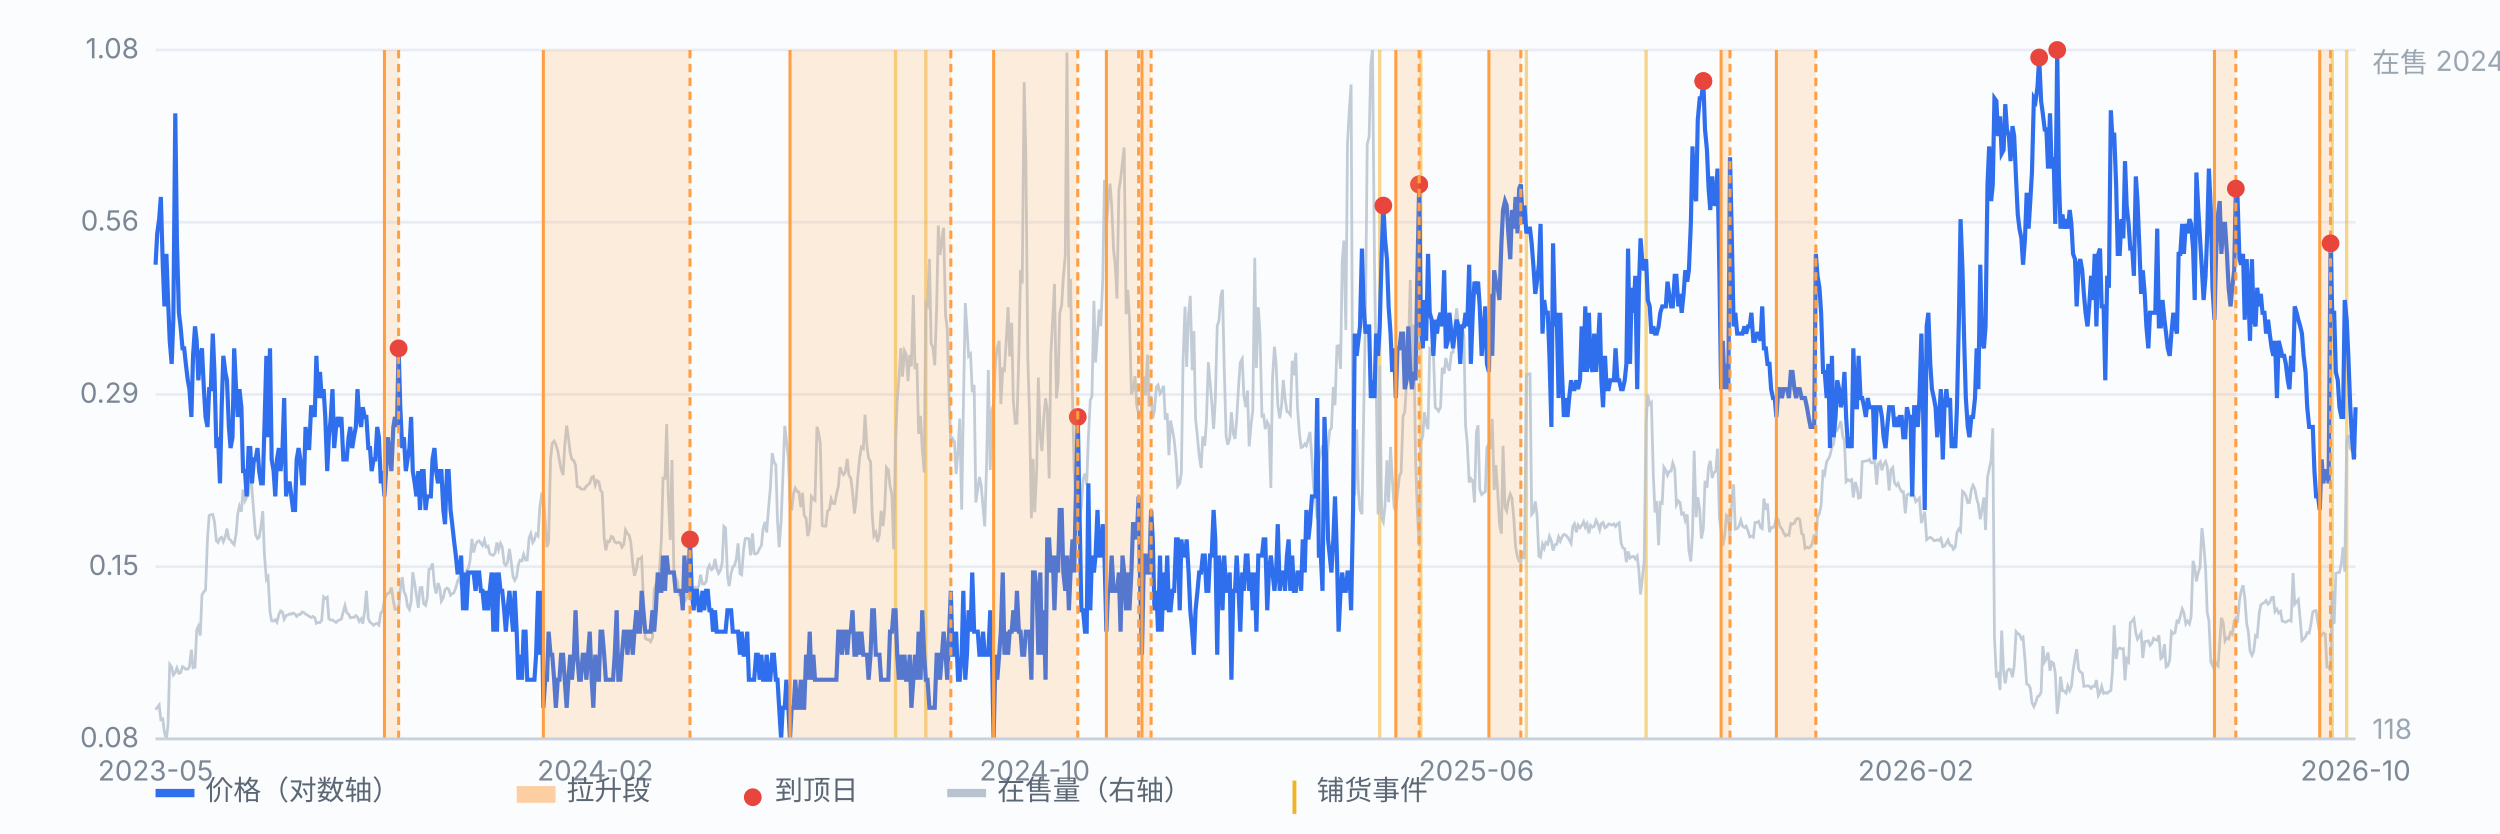
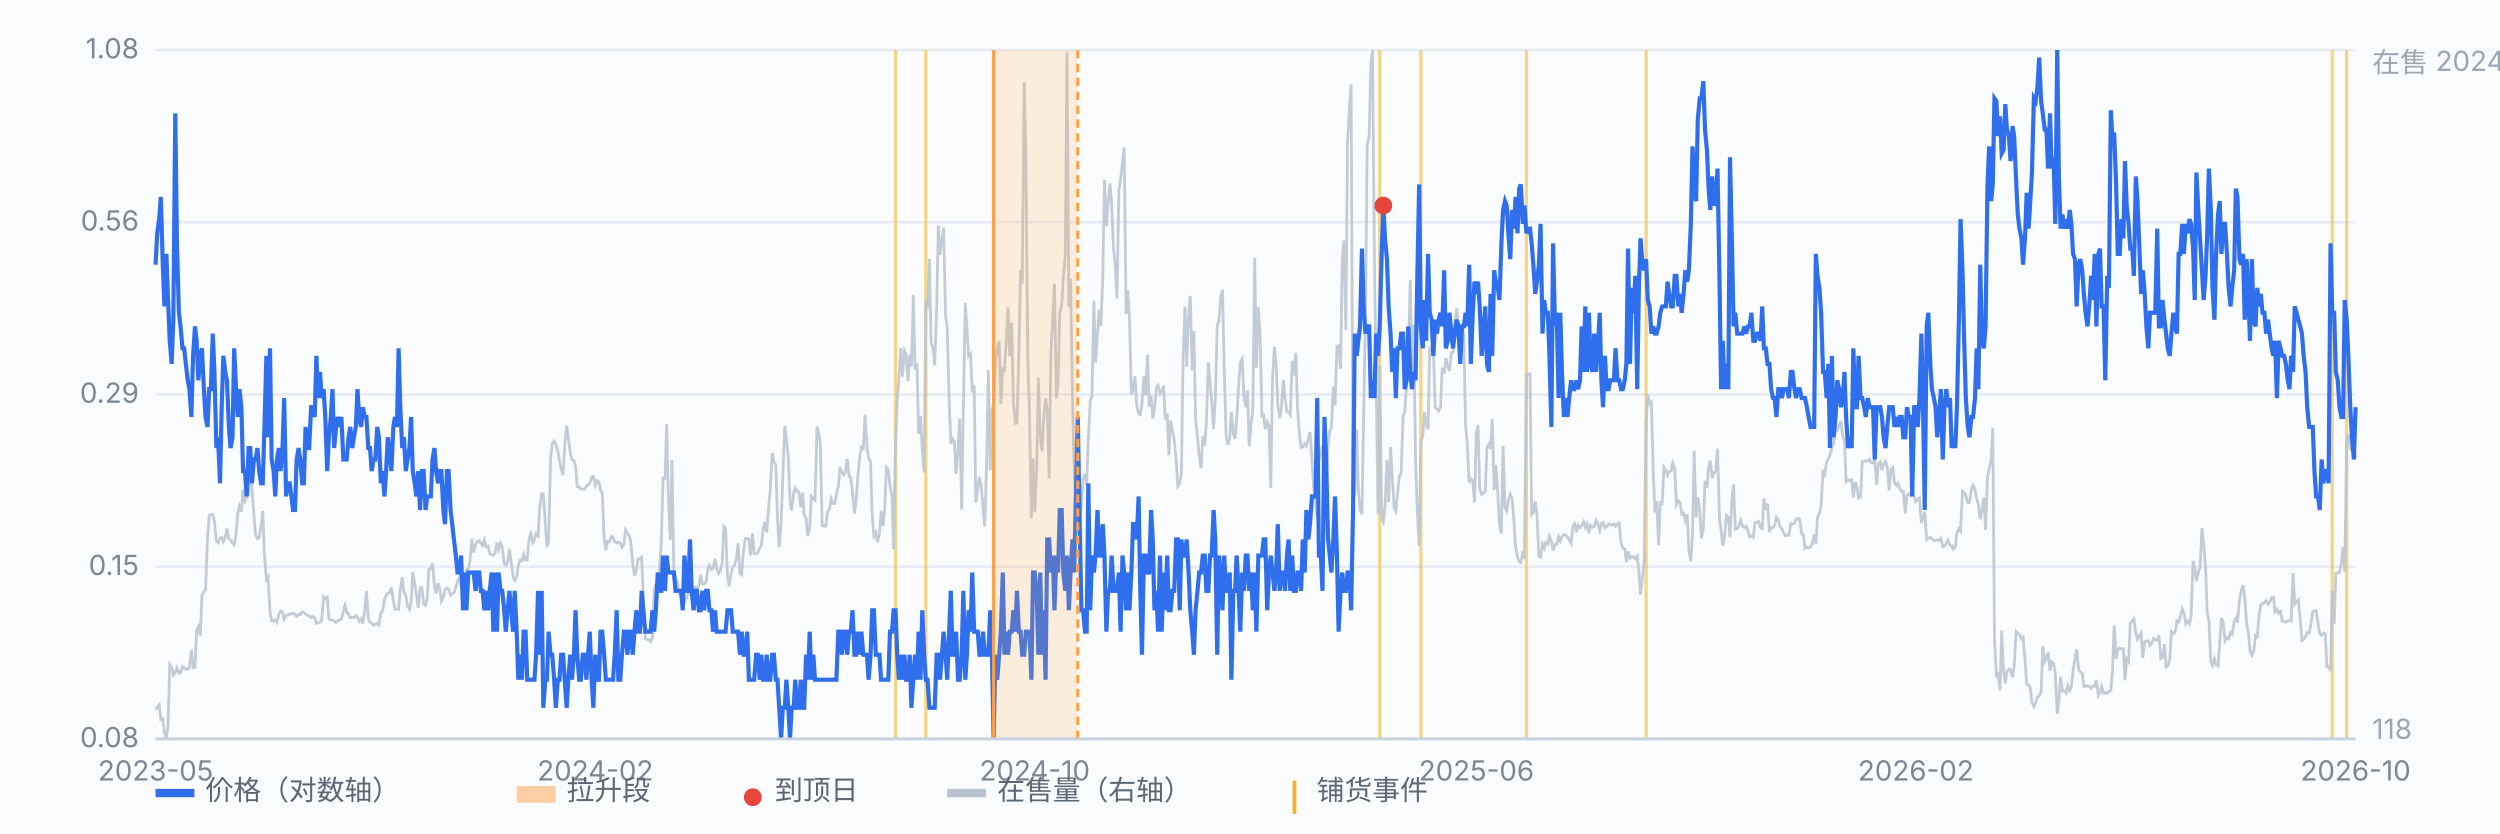
<svg xmlns="http://www.w3.org/2000/svg" viewBox="0 0 900 300" preserveAspectRatio="xMidYMid meet" style="width:100%;max-width:900px;height:auto;display:block" font-family="-apple-system,Segoe UI,Microsoft YaHei,sans-serif" font-size="10">
  <rect x="0" y="0" width="900" height="300" fill="#fbfcfe" />
  <line x1="56" y1="266.0" x2="848" y2="266.0" stroke="#e8edf5" stroke-width="1" />
  <text x="50" y="269.0" text-anchor="end" fill="#7b8794">0.08</text>
  <line x1="56" y1="204.0" x2="848" y2="204.0" stroke="#e8edf5" stroke-width="1" />
  <text x="50" y="207.0" text-anchor="end" fill="#7b8794">0.15</text>
  <line x1="56" y1="142.0" x2="848" y2="142.0" stroke="#e8edf5" stroke-width="1" />
  <text x="50" y="145.0" text-anchor="end" fill="#7b8794">0.29</text>
  <line x1="56" y1="80.0" x2="848" y2="80.0" stroke="#e8edf5" stroke-width="1" />
  <text x="50" y="83.0" text-anchor="end" fill="#7b8794">0.56</text>
  <line x1="56" y1="18.0" x2="848" y2="18.0" stroke="#e8edf5" stroke-width="1" />
  <text x="50" y="21.0" text-anchor="end" fill="#7b8794">1.08</text>
  <line x1="322.4" y1="18" x2="322.4" y2="266" stroke="#f0b429" stroke-width="1.2" opacity="0.55" />
  <line x1="333.3" y1="18" x2="333.3" y2="266" stroke="#f0b429" stroke-width="1.2" opacity="0.55" />
  <line x1="496.7" y1="18" x2="496.7" y2="266" stroke="#f0b429" stroke-width="1.2" opacity="0.55" />
  <line x1="511.5" y1="18" x2="511.5" y2="266" stroke="#f0b429" stroke-width="1.2" opacity="0.55" />
  <line x1="549.5" y1="18" x2="549.5" y2="266" stroke="#f0b429" stroke-width="1.2" opacity="0.55" />
  <line x1="592.6" y1="18" x2="592.6" y2="266" stroke="#f0b429" stroke-width="1.2" opacity="0.55" />
  <line x1="839.6" y1="18" x2="839.6" y2="266" stroke="#f0b429" stroke-width="1.2" opacity="0.55" />
  <line x1="844.8" y1="18" x2="844.8" y2="266" stroke="#f0b429" stroke-width="1.2" opacity="0.55" />
  <path d="M56.0 255.5 L56.6 254.7 L57.3 253.8 L57.9 259.1 L58.6 258.8 L59.2 263.8 L59.9 266.0 L60.5 260.8 L61.1 239.2 L61.8 240.2 L62.4 243.0 L63.1 242.1 L63.7 240.5 L64.4 242.4 L65.0 242.2 L65.7 240.0 L66.3 240.4 L66.9 240.9 L67.6 240.9 L68.2 240.0 L68.9 233.9 L69.5 240.4 L70.2 240.2 L70.8 226.8 L71.4 225.5 L72.1 228.8 L72.7 214.2 L73.4 213.0 L74.0 212.4 L74.7 193.9 L75.3 185.6 L75.9 185.3 L76.6 185.2 L77.2 187.8 L77.9 194.7 L78.5 195.3 L79.2 193.7 L79.8 193.4 L80.4 195.0 L81.1 193.3 L81.7 190.3 L82.4 194.0 L83.0 194.4 L83.7 195.5 L84.3 196.1 L85.0 192.1 L85.6 184.9 L86.2 182.2 L86.9 184.2 L87.5 176.2 L88.2 180.3 L88.8 179.0 L89.5 178.0 L90.1 164.5 L90.7 176.0 L91.4 185.2 L92.0 192.5 L92.7 193.9 L93.3 193.4 L94.0 189.2 L94.6 184.0 L95.2 199.9 L95.9 208.6 L96.5 207.7 L97.2 220.3 L97.8 223.5 L98.5 223.6 L99.1 223.1 L99.7 224.0 L100.4 221.2 L101.0 219.9 L101.7 220.3 L102.3 222.9 L103.0 221.6 L103.6 221.4 L104.3 221.0 L104.9 221.1 L105.5 220.7 L106.2 221.1 L106.8 221.9 L107.5 221.2 L108.1 221.2 L108.8 220.3 L109.4 220.5 L110.0 221.1 L110.7 221.4 L111.3 221.9 L112.0 222.3 L112.6 221.9 L113.3 222.4 L113.9 224.4 L114.5 224.1 L115.2 224.1 L115.8 223.3 L116.5 214.9 L117.1 215.5 L117.8 215.0 L118.4 222.8 L119.1 223.2 L119.7 223.2 L120.3 223.6 L121.0 224.1 L121.6 223.5 L122.3 223.1 L122.9 222.9 L123.6 220.1 L124.2 218.0 L124.8 220.5 L125.5 221.1 L126.1 222.4 L126.8 222.2 L127.4 222.3 L128.1 221.6 L128.7 222.2 L129.3 223.7 L130.0 222.8 L130.6 224.5 L131.3 219.8 L131.9 212.7 L132.6 222.7 L133.2 224.0 L133.8 224.4 L134.5 225.1 L135.1 224.6 L135.8 224.4 L136.4 225.0 L137.1 220.6 L137.7 220.1 L138.4 216.0 L139.0 214.3 L139.6 213.6 L140.3 213.3 L140.9 211.5 L141.6 216.3 L142.2 219.3 L142.9 219.2 L143.5 219.3 L144.1 212.3 L144.8 207.8 L145.4 212.9 L146.1 214.5 L146.7 218.2 L147.4 219.4 L148.0 216.7 L148.6 206.0 L149.3 210.2 L149.9 214.3 L150.6 218.8 L151.2 211.6 L151.9 211.5 L152.5 217.3 L153.2 217.9 L153.8 215.3 L154.4 205.0 L155.1 204.7 L155.7 202.8 L156.4 210.8 L157.0 213.7 L157.7 209.9 L158.3 211.7 L158.9 216.4 L159.6 215.1 L160.2 212.3 L160.9 211.7 L161.5 212.1 L162.2 214.3 L162.8 213.7 L163.4 213.4 L164.1 211.6 L164.7 209.3 L165.4 207.8 L166.0 211.1 L166.7 210.4 L167.3 208.4 L167.9 205.4 L168.6 204.7 L169.2 201.9 L169.9 194.0 L170.5 198.9 L171.2 196.1 L171.8 195.0 L172.5 194.7 L173.1 195.6 L173.7 196.4 L174.4 194.4 L175.0 196.9 L175.7 196.6 L176.3 199.3 L177.0 199.8 L177.6 199.9 L178.2 199.1 L178.9 195.3 L179.5 197.9 L180.2 195.6 L180.8 196.9 L181.5 202.8 L182.1 203.5 L182.7 202.5 L183.4 197.6 L184.0 202.0 L184.7 207.6 L185.3 208.9 L186.0 207.6 L186.6 203.3 L187.2 201.7 L187.9 201.9 L188.5 199.6 L189.2 201.6 L189.8 201.6 L190.5 193.5 L191.1 192.1 L191.8 195.3 L192.4 194.3 L193.0 192.2 L193.7 192.9 L194.3 182.9 L195.0 177.8 L195.6 177.8 L196.3 188.3 L196.9 196.9 L197.5 195.1 L198.2 165.3 L198.8 159.6 L199.5 158.8 L200.1 160.0 L200.8 162.3 L201.4 165.7 L202.0 168.9 L202.7 171.0 L203.3 160.5 L204.0 153.2 L204.6 157.4 L205.3 163.2 L205.9 165.4 L206.6 165.8 L207.2 167.6 L207.8 175.2 L208.5 175.3 L209.1 176.0 L209.8 176.1 L210.4 176.1 L211.1 175.0 L211.7 174.5 L212.3 174.0 L213.0 171.8 L213.6 171.5 L214.3 174.7 L214.9 173.0 L215.6 173.5 L216.2 176.5 L216.8 177.3 L217.5 193.7 L218.1 198.1 L218.8 194.8 L219.4 195.0 L220.1 193.1 L220.7 193.4 L221.3 195.1 L222.0 195.5 L222.6 195.2 L223.3 195.5 L223.9 197.0 L224.6 195.9 L225.2 190.8 L225.9 192.1 L226.5 192.7 L227.1 195.3 L227.8 202.9 L228.4 207.3 L229.1 205.1 L229.7 201.2 L230.4 201.2 L231.0 200.6 L231.6 215.4 L232.3 229.8 L232.9 230.2 L233.6 230.3 L234.2 231.0 L234.9 229.6 L235.5 212.4 L236.1 210.4 L236.8 209.1 L237.4 205.9 L238.1 194.2 L238.7 172.1 L239.4 172.2 L240.0 152.7 L240.6 178.4 L241.3 194.4 L241.9 165.6 L242.6 206.5 L243.2 207.7 L243.9 209.4 L244.5 214.1 L245.2 214.5 L245.8 214.5 L246.4 216.6 L247.1 215.4 L247.7 213.7 L248.4 208.7 L249.0 212.1 L249.7 211.7 L250.3 211.4 L250.9 212.3 L251.6 210.8 L252.2 206.9 L252.9 210.2 L253.5 210.3 L254.2 209.4 L254.8 204.8 L255.4 203.5 L256.1 205.1 L256.7 204.7 L257.4 201.2 L258.0 204.6 L258.7 206.4 L259.3 205.5 L260.0 202.5 L260.6 189.5 L261.2 190.1 L261.9 207.3 L262.5 211.0 L263.2 206.4 L263.8 204.2 L264.5 203.4 L265.1 201.1 L265.7 195.6 L266.4 206.5 L267.0 206.9 L267.7 197.8 L268.3 193.9 L269.0 193.8 L269.6 194.0 L270.2 199.9 L270.9 192.0 L271.5 199.3 L272.2 199.4 L272.8 198.9 L273.5 197.3 L274.1 196.4 L274.7 190.4 L275.4 187.9 L276.0 191.7 L276.7 182.7 L277.3 176.1 L278.0 163.1 L278.6 166.2 L279.3 167.4 L279.9 187.3 L280.5 197.0 L281.2 187.8 L281.8 172.6 L282.5 153.3 L283.1 158.4 L283.8 164.8 L284.4 180.6 L285.0 183.8 L285.7 177.5 L286.3 175.7 L287.0 176.9 L287.6 177.1 L288.3 182.6 L288.9 177.4 L289.5 185.5 L290.2 186.6 L290.8 193.0 L291.5 190.1 L292.1 178.7 L292.8 179.6 L293.4 180.1 L294.1 153.6 L294.7 155.8 L295.3 159.7 L296.0 189.2 L296.6 189.4 L297.3 189.4 L297.9 184.0 L298.6 183.5 L299.2 179.6 L299.8 181.2 L300.5 181.3 L301.1 178.0 L301.8 175.2 L302.4 168.2 L303.1 170.0 L303.7 170.9 L304.3 170.0 L305.0 165.2 L305.6 171.1 L306.3 172.2 L306.9 177.1 L307.6 184.9 L308.2 180.1 L308.8 171.9 L309.5 164.6 L310.1 161.0 L310.8 161.5 L311.4 149.3 L312.1 160.5 L312.7 165.0 L313.4 166.2 L314.0 185.5 L314.6 192.9 L315.3 191.7 L315.9 195.1 L316.6 192.4 L317.2 183.9 L317.9 189.4 L318.5 183.1 L319.1 168.3 L319.8 169.2 L320.4 174.8 L321.1 178.3 L321.7 197.7 L322.4 158.7 L323.0 144.2 L323.6 136.5 L324.3 125.3 L324.9 135.6 L325.6 126.3 L326.2 127.6 L326.9 137.2 L327.5 127.8 L328.1 131.9 L328.8 106.2 L329.4 132.9 L330.1 130.8 L330.7 156.2 L331.4 149.7 L332.0 161.6 L332.7 170.1 L333.3 109.3 L333.9 110.1 L334.6 93.2 L335.2 123.5 L335.9 125.3 L336.5 131.5 L337.2 110.6 L337.8 81.2 L338.4 91.8 L339.1 86.2 L339.7 82.0 L340.4 113.5 L341.0 118.3 L341.7 144.1 L342.3 159.8 L342.9 157.9 L343.6 159.0 L344.2 170.6 L344.9 162.0 L345.5 150.7 L346.2 183.5 L346.8 147.3 L347.5 109.1 L348.1 118.4 L348.7 128.2 L349.4 127.4 L350.0 141.2 L350.7 138.6 L351.3 180.9 L352.0 176.0 L352.6 171.7 L353.2 174.5 L353.9 182.7 L354.5 189.5 L355.2 166.3 L355.8 133.2 L356.5 169.2 L357.1 147.6 L357.7 145.5 L358.4 129.8 L359.0 125.1 L359.7 122.7 L360.3 145.5 L361.0 132.9 L361.6 133.3 L362.2 123.3 L362.9 110.6 L363.5 128.3 L364.2 116.2 L364.8 144.3 L365.5 152.4 L366.1 152.3 L366.8 126.9 L367.4 97.2 L368.0 102.1 L368.7 29.6 L369.3 55.9 L370.0 128.6 L370.6 148.2 L371.3 186.6 L371.9 165.2 L372.5 184.4 L373.2 169.3 L373.8 135.9 L374.5 156.8 L375.1 162.4 L375.8 149.9 L376.4 143.4 L377.0 147.5 L377.7 172.2 L378.3 127.8 L379.0 114.5 L379.6 102.2 L380.3 143.4 L380.9 137.7 L381.5 112.7 L382.2 109.9 L382.8 100.0 L383.5 91.9 L384.1 18.9 L384.8 110.6 L385.4 100.4 L386.1 143.2 L386.7 169.7 L387.3 180.0 L388.0 180.8 L388.6 186.9 L389.3 182.3 L389.9 172.6 L390.6 170.5 L391.2 174.5 L391.8 157.9 L392.5 144.1 L393.1 142.7 L393.8 108.3 L394.4 130.5 L395.1 120.0 L395.7 111.4 L396.3 117.4 L397.0 100.2 L397.6 64.8 L398.3 81.4 L398.9 73.3 L399.6 66.1 L400.2 73.7 L400.9 90.0 L401.5 95.7 L402.1 107.5 L402.8 68.4 L403.4 64.7 L404.1 58.3 L404.7 53.1 L405.4 113.1 L406.0 104.4 L406.6 114.4 L407.3 142.0 L407.9 140.3 L408.6 135.4 L409.2 145.8 L409.9 149.0 L410.5 149.3 L411.1 145.5 L411.8 135.5 L412.4 142.3 L413.1 127.7 L413.7 146.4 L414.4 142.5 L415.0 150.6 L415.6 147.6 L416.3 139.3 L416.9 138.6 L417.6 141.7 L418.2 140.8 L418.9 138.9 L419.5 151.1 L420.2 148.8 L420.8 163.9 L421.4 151.4 L422.1 155.0 L422.7 158.3 L423.4 165.3 L424.0 175.0 L424.7 174.0 L425.3 170.2 L425.9 129.9 L426.6 110.4 L427.2 132.1 L427.9 113.2 L428.5 106.5 L429.2 133.3 L429.8 119.2 L430.4 150.8 L431.1 157.5 L431.7 164.0 L432.4 168.5 L433.0 157.1 L433.7 160.5 L434.3 151.9 L435.0 130.4 L435.6 137.3 L436.2 144.3 L436.9 154.4 L437.5 144.2 L438.2 117.3 L438.8 115.6 L439.5 106.6 L440.1 104.3 L440.7 131.7 L441.4 157.0 L442.0 160.1 L442.7 157.9 L443.3 148.4 L444.0 156.2 L444.6 158.0 L445.2 151.1 L445.9 138.9 L446.5 130.5 L447.2 129.2 L447.8 142.5 L448.5 146.6 L449.1 140.6 L449.7 160.7 L450.4 152.7 L451.0 147.7 L451.7 92.8 L452.3 132.5 L453.0 110.6 L453.6 120.3 L454.3 149.8 L454.9 149.5 L455.5 154.5 L456.2 151.9 L456.8 153.2 L457.5 175.7 L458.1 136.3 L458.8 124.8 L459.4 131.1 L460.0 145.6 L460.7 150.6 L461.3 146.6 L462.0 136.8 L462.6 143.4 L463.3 148.2 L463.9 148.4 L464.5 149.3 L465.2 129.9 L465.8 135.1 L466.5 127.0 L467.1 146.9 L467.8 156.1 L468.4 161.1 L469.0 160.9 L469.7 159.8 L470.3 160.5 L471.0 157.9 L471.6 155.5 L472.3 165.3 L472.9 175.4 L473.6 180.5 L474.2 186.9 L474.8 166.3 L475.5 162.8 L476.1 160.3 L476.8 171.7 L477.4 173.9 L478.1 160.7 L478.7 155.0 L479.3 154.1 L480.0 139.3 L480.6 145.9 L481.3 124.6 L481.9 124.4 L482.6 132.8 L483.2 93.9 L483.8 86.6 L484.5 118.8 L485.1 51.4 L485.8 38.9 L486.4 30.4 L487.1 176.6 L487.7 178.3 L488.4 154.6 L489.0 176.1 L489.6 183.5 L490.3 185.1 L490.9 150.3 L491.6 111.0 L492.2 52.0 L492.9 49.1 L493.5 23.2 L494.1 18.0 L494.8 93.5 L495.4 135.6 L496.1 185.2 L496.7 131.6 L497.4 186.5 L498.0 187.9 L498.6 182.1 L499.3 165.7 L499.9 180.8 L500.6 160.9 L501.2 171.9 L501.9 182.7 L502.5 184.0 L503.1 177.7 L503.8 171.3 L504.4 170.2 L505.1 149.8 L505.7 148.4 L506.4 137.3 L507.0 126.9 L507.7 100.8 L508.3 136.9 L508.9 116.9 L509.6 165.7 L510.2 183.2 L510.9 196.6 L511.5 159.4 L512.2 156.8 L512.8 148.4 L513.4 152.4 L514.1 154.5 L514.7 125.5 L515.4 126.1 L516.0 126.3 L516.7 146.7 L517.3 147.2 L517.9 148.0 L518.6 146.6 L519.2 132.4 L519.9 134.5 L520.5 128.9 L521.2 131.9 L521.8 133.5 L522.5 127.0 L523.1 126.8 L523.7 117.0 L524.4 111.0 L525.0 116.5 L525.7 118.4 L526.3 117.3 L527.0 120.8 L527.6 153.2 L528.2 159.4 L528.9 173.7 L529.5 172.3 L530.2 173.2 L530.8 180.9 L531.5 155.8 L532.1 153.1 L532.7 176.1 L533.4 178.0 L534.0 177.5 L534.7 177.0 L535.3 161.1 L536.0 159.8 L536.6 161.6 L537.2 150.8 L537.9 176.4 L538.5 167.4 L539.2 177.4 L539.8 188.5 L540.5 192.1 L541.1 160.5 L541.8 182.7 L542.4 184.0 L543.0 180.3 L543.7 177.9 L544.3 179.3 L545.0 187.2 L545.6 196.8 L546.3 200.6 L546.9 202.1 L547.5 202.5 L548.2 198.5 L548.8 201.2 L549.5 134.8 L550.1 134.7 L550.8 134.6 L551.4 185.2 L552.0 184.5 L552.7 180.5 L553.3 185.1 L554.0 200.2 L554.6 200.6 L555.3 195.9 L555.9 197.4 L556.5 195.3 L557.2 195.9 L557.8 193.1 L558.5 194.8 L559.1 198.2 L559.8 196.1 L560.4 196.0 L561.1 193.3 L561.7 194.8 L562.3 193.3 L563.0 192.4 L563.6 192.6 L564.3 193.3 L564.9 194.3 L565.6 195.6 L566.2 189.6 L566.8 188.6 L567.5 191.6 L568.1 189.0 L568.8 190.0 L569.4 189.2 L570.1 187.8 L570.7 189.8 L571.3 188.6 L572.0 192.0 L572.6 189.1 L573.3 189.8 L573.9 189.5 L574.6 187.3 L575.2 188.5 L575.9 190.8 L576.5 188.5 L577.1 188.1 L577.8 190.0 L578.4 189.6 L579.1 188.6 L579.7 188.8 L580.4 189.0 L581.0 188.6 L581.6 189.5 L582.3 188.6 L582.9 188.2 L583.6 195.5 L584.2 197.2 L584.9 197.6 L585.5 202.4 L586.1 198.5 L586.8 200.9 L587.4 200.4 L588.1 200.3 L588.7 201.2 L589.4 200.2 L590.0 205.5 L590.6 214.0 L591.3 207.8 L591.9 201.9 L592.6 152.1 L593.2 142.1 L593.9 145.5 L594.5 144.9 L595.2 171.1 L595.8 184.5 L596.4 180.4 L597.1 196.3 L597.7 180.9 L598.4 181.2 L599.0 168.2 L599.7 169.3 L600.3 171.1 L600.9 169.7 L601.6 169.6 L602.2 166.7 L602.9 168.7 L603.5 181.7 L604.2 180.3 L604.8 180.9 L605.4 185.1 L606.1 184.7 L606.7 187.3 L607.4 185.2 L608.0 198.2 L608.7 202.1 L609.3 192.2 L609.9 162.3 L610.6 186.2 L611.2 179.0 L611.9 183.6 L612.5 193.9 L613.2 190.3 L613.8 173.1 L614.5 175.6 L615.1 168.0 L615.7 165.9 L616.4 172.1 L617.0 170.2 L617.7 169.6 L618.3 161.5 L619.0 186.4 L619.6 190.9 L620.2 196.5 L620.9 192.6 L621.5 185.5 L622.2 186.2 L622.8 193.5 L623.5 179.3 L624.1 174.4 L624.7 190.5 L625.4 190.3 L626.0 189.5 L626.7 187.3 L627.3 189.4 L628.0 189.9 L628.6 189.4 L629.3 191.2 L629.9 193.3 L630.5 193.0 L631.2 193.4 L631.8 188.1 L632.5 188.1 L633.1 187.7 L633.8 189.9 L634.4 190.3 L635.0 179.5 L635.7 183.5 L636.3 181.3 L637.0 191.6 L637.6 189.9 L638.3 189.9 L638.9 189.1 L639.5 186.2 L640.2 187.2 L640.8 189.6 L641.5 190.4 L642.1 191.8 L642.8 192.9 L643.4 192.5 L644.0 192.7 L644.7 188.5 L645.3 188.7 L646.0 188.3 L646.6 186.9 L647.3 186.6 L647.9 187.0 L648.6 192.1 L649.2 192.5 L649.8 197.4 L650.5 197.0 L651.1 197.3 L651.8 196.8 L652.4 195.7 L653.1 192.4 L653.7 195.9 L654.3 186.2 L655.0 184.8 L655.6 181.9 L656.3 169.2 L656.9 170.6 L657.6 166.1 L658.2 165.3 L658.8 163.9 L659.5 160.9 L660.1 159.7 L660.8 154.1 L661.4 154.8 L662.1 153.3 L662.7 151.6 L663.4 157.1 L664.0 158.7 L664.6 173.4 L665.3 172.7 L665.9 173.1 L666.6 172.7 L667.2 179.1 L667.9 173.5 L668.5 175.4 L669.1 179.3 L669.8 179.0 L670.4 166.2 L671.1 166.1 L671.7 165.9 L672.4 165.9 L673.0 165.4 L673.6 166.6 L674.3 166.6 L674.9 165.3 L675.6 174.5 L676.2 167.0 L676.9 166.2 L677.5 169.3 L678.1 167.1 L678.8 166.1 L679.4 168.0 L680.1 176.6 L680.7 169.1 L681.4 168.3 L682.0 173.7 L682.7 174.8 L683.3 174.0 L683.9 175.7 L684.6 177.0 L685.2 177.0 L685.9 184.8 L686.5 178.2 L687.2 177.8 L687.8 178.4 L688.4 177.8 L689.1 178.7 L689.7 180.6 L690.4 179.9 L691.0 179.3 L691.7 188.3 L692.3 186.2 L692.9 184.2 L693.6 194.3 L694.2 193.8 L694.9 193.4 L695.5 193.8 L696.2 194.6 L696.8 194.6 L697.4 194.3 L698.1 194.6 L698.7 193.8 L699.4 196.8 L700.0 196.6 L700.7 195.5 L701.3 194.4 L702.0 196.3 L702.6 196.4 L703.2 197.7 L703.9 196.9 L704.5 191.8 L705.2 190.4 L705.8 191.2 L706.5 176.9 L707.1 177.4 L707.7 178.4 L708.4 181.0 L709.0 180.9 L709.7 176.2 L710.3 174.7 L711.0 176.2 L711.6 179.5 L712.2 181.6 L712.9 186.9 L713.5 183.5 L714.2 179.1 L714.8 190.8 L715.5 171.8 L716.1 168.9 L716.8 165.6 L717.4 154.2 L718.0 229.3 L718.7 243.9 L719.3 241.9 L720.0 248.4 L720.6 227.0 L721.3 241.8 L721.9 246.0 L722.5 241.7 L723.2 240.9 L723.8 241.1 L724.5 243.8 L725.1 239.7 L725.8 227.4 L726.4 228.1 L727.0 228.4 L727.7 230.0 L728.3 229.4 L729.0 237.6 L729.6 246.2 L730.3 246.6 L730.9 247.7 L731.5 252.9 L732.2 254.4 L732.8 253.1 L733.5 250.8 L734.1 250.5 L734.8 249.2 L735.4 232.6 L736.1 238.2 L736.7 237.1 L737.3 234.9 L738.0 241.5 L738.6 238.3 L739.3 238.8 L739.9 242.3 L740.6 257.0 L741.2 252.3 L741.8 243.6 L742.5 248.7 L743.1 248.8 L743.8 249.5 L744.4 246.9 L745.1 248.6 L745.7 247.1 L746.3 241.4 L747.0 236.9 L747.6 233.7 L748.3 240.9 L748.9 241.9 L749.6 242.3 L750.2 247.1 L750.8 247.0 L751.5 246.9 L752.1 247.0 L752.8 247.8 L753.4 247.0 L754.1 247.1 L754.7 244.8 L755.4 250.4 L756.0 249.3 L756.6 247.1 L757.3 249.6 L757.9 249.3 L758.6 249.6 L759.2 249.0 L759.9 248.6 L760.5 241.5 L761.1 225.1 L761.8 237.2 L762.4 233.7 L763.1 233.3 L763.7 233.6 L764.4 233.5 L765.0 244.9 L765.6 237.2 L766.3 238.2 L766.9 224.2 L767.6 223.6 L768.2 222.7 L768.9 227.9 L769.5 230.1 L770.2 229.0 L770.8 227.9 L771.4 236.9 L772.1 231.0 L772.7 230.9 L773.4 230.7 L774.0 232.3 L774.7 231.5 L775.3 229.8 L775.9 230.3 L776.6 230.5 L777.2 228.7 L777.9 237.1 L778.5 236.6 L779.2 231.9 L779.8 240.1 L780.4 239.7 L781.1 237.6 L781.7 227.4 L782.4 228.1 L783.0 227.7 L783.7 223.6 L784.3 224.0 L784.9 221.9 L785.6 219.2 L786.2 220.6 L786.9 224.6 L787.5 223.6 L788.2 224.6 L788.8 221.9 L789.5 201.9 L790.1 204.2 L790.7 209.3 L791.4 206.0 L792.0 204.2 L792.7 190.1 L793.3 195.5 L794.0 204.3 L794.6 220.6 L795.2 223.3 L795.9 238.3 L796.5 239.6 L797.2 237.2 L797.8 239.2 L798.5 239.8 L799.1 231.5 L799.7 222.4 L800.4 224.4 L801.0 230.7 L801.7 229.6 L802.3 230.0 L803.0 227.7 L803.6 228.3 L804.3 223.6 L804.9 222.5 L805.5 224.2 L806.2 216.2 L806.8 212.8 L807.5 210.7 L808.1 215.0 L808.8 224.4 L809.4 227.5 L810.0 234.3 L810.7 235.9 L811.3 234.6 L812.0 228.8 L812.6 229.2 L813.3 221.0 L813.9 217.7 L814.5 217.3 L815.2 216.9 L815.8 216.2 L816.5 217.5 L817.1 216.9 L817.8 215.1 L818.4 215.0 L819.0 220.2 L819.7 219.3 L820.3 220.7 L821.0 220.1 L821.6 223.6 L822.3 223.8 L822.9 224.0 L823.6 223.5 L824.2 223.3 L824.8 223.6 L825.5 206.3 L826.1 217.5 L826.8 216.6 L827.4 215.9 L828.1 223.3 L828.7 230.6 L829.3 230.1 L830.0 229.2 L830.6 227.7 L831.3 227.9 L831.9 224.9 L832.6 220.3 L833.2 219.9 L833.8 219.8 L834.5 224.5 L835.1 228.1 L835.8 228.7 L836.4 227.9 L837.1 228.3 L837.7 240.1 L838.3 240.1 L839.0 241.5 L839.6 212.8 L840.3 224.6 L840.9 206.4 L841.6 206.1 L842.2 206.1 L842.9 202.8 L843.5 197.0 L844.1 205.8 L844.8 158.7 L845.4 156.6 L846.1 161.5 L846.7 162.3 L847.4 161.6 L848.0 164.6" fill="none" stroke="#b9c3cf" stroke-width="1" opacity="0.85" />
  <text x="854" y="26" fill="#9aa6b2">在售 2024</text>
  <text x="854" y="266" fill="#9aa6b2">118</text>
  <path d="M56.0 95.3 L56.6 84.0 L57.3 78.9 L57.9 70.9 L58.6 95.3 L59.2 110.3 L59.9 91.4 L60.5 108.0 L61.1 122.7 L61.8 131.0 L62.4 115.1 L63.1 40.8 L63.7 87.6 L64.4 112.6 L65.0 117.5 L65.7 125.4 L66.3 125.4 L66.9 131.0 L67.6 136.9 L68.2 140.1 L68.9 150.1 L69.5 128.1 L70.2 117.5 L70.8 122.7 L71.4 136.9 L72.1 128.1 L72.7 125.4 L73.4 140.1 L74.0 150.1 L74.7 153.7 L75.3 140.1 L75.9 140.1 L76.6 120.1 L77.2 133.9 L77.9 161.3 L78.5 157.4 L79.2 174.0 L79.8 146.6 L80.4 128.1 L81.1 133.9 L81.7 136.9 L82.4 153.7 L83.0 161.3 L83.7 157.4 L84.3 125.4 L85.0 140.1 L85.6 150.1 L86.2 140.1 L86.9 146.6 L87.5 169.6 L88.2 169.6 L88.8 178.7 L89.5 161.3 L90.1 161.3 L90.7 174.0 L91.4 165.4 L92.0 165.4 L92.7 161.3 L93.3 169.6 L94.0 174.0 L94.6 174.0 L95.2 153.7 L95.9 128.1 L96.5 157.4 L97.2 125.4 L97.8 165.4 L98.5 169.6 L99.1 178.7 L99.7 165.4 L100.4 161.3 L101.0 169.6 L101.7 161.3 L102.3 143.3 L103.0 178.7 L103.6 174.0 L104.3 174.0 L104.9 178.7 L105.5 183.6 L106.2 183.6 L106.8 165.4 L107.5 161.3 L108.1 165.4 L108.8 174.0 L109.4 174.0 L110.0 153.7 L110.7 161.3 L111.3 161.3 L112.0 146.6 L112.6 146.6 L113.3 150.1 L113.9 128.1 L114.5 143.3 L115.2 133.9 L115.8 143.3 L116.5 140.1 L117.1 150.1 L117.8 169.6 L118.4 157.4 L119.1 150.1 L119.7 140.1 L120.3 161.3 L121.0 153.7 L121.6 150.1 L122.3 153.7 L122.9 150.1 L123.6 165.4 L124.2 165.4 L124.8 165.4 L125.5 157.4 L126.1 153.7 L126.8 161.3 L127.4 157.4 L128.1 153.7 L128.7 140.1 L129.3 150.1 L130.0 153.7 L130.6 146.6 L131.3 150.1 L131.9 150.1 L132.6 161.3 L133.2 161.3 L133.8 169.6 L134.5 165.4 L135.1 165.4 L135.8 153.7 L136.4 157.4 L137.1 174.0 L137.7 169.6 L138.4 178.7 L139.0 169.6 L139.6 157.4 L140.3 163.3 L140.9 169.6 L141.6 153.7 L142.2 150.1 L142.9 153.7 L143.5 125.4 L144.1 146.6 L144.8 161.3 L145.4 157.4 L146.1 169.6 L146.7 165.4 L147.4 161.3 L148.0 150.1 L148.6 169.6 L149.3 174.0 L149.9 178.7 L150.6 169.6 L151.2 183.6 L151.9 169.6 L152.5 169.6 L153.2 183.6 L153.8 178.7 L154.4 178.7 L155.1 178.7 L155.7 165.4 L156.4 161.3 L157.0 169.6 L157.7 174.0 L158.3 169.6 L158.9 169.6 L159.6 183.6 L160.2 188.7 L160.9 169.6 L161.5 169.6 L162.2 183.6 L162.8 188.7 L163.4 194.2 L164.1 200.0 L164.7 206.1 L165.4 206.1 L166.0 200.0 L166.7 219.7 L167.3 206.1 L167.9 219.7 L168.6 206.1 L169.2 206.1 L169.9 206.1 L170.5 206.1 L171.2 212.7 L171.8 206.1 L172.5 206.1 L173.1 212.7 L173.7 212.7 L174.4 219.7 L175.0 212.7 L175.7 219.7 L176.3 212.7 L177.0 206.1 L177.6 227.4 L178.2 206.1 L178.9 227.4 L179.5 206.1 L180.2 212.7 L180.8 212.7 L181.5 219.7 L182.1 227.4 L182.7 219.7 L183.4 212.7 L184.0 219.7 L184.7 227.4 L185.3 212.7 L186.0 227.4 L186.6 244.7 L187.2 235.7 L187.9 244.7 L188.5 227.4 L189.2 227.4 L189.8 244.7 L190.5 244.7 L191.1 244.7 L191.8 244.7 L192.4 244.7 L193.0 235.7 L193.7 212.7 L194.3 235.7 L195.0 212.7 L195.6 254.8 L196.3 244.7 L196.9 244.7 L197.5 227.4 L198.2 235.7 L198.8 235.7 L199.5 244.7 L200.1 254.8 L200.8 244.7 L201.4 244.7 L202.0 235.7 L202.7 235.7 L203.3 244.7 L204.0 254.8 L204.6 244.7 L205.3 235.7 L205.9 244.7 L206.6 235.7 L207.2 219.7 L207.8 235.7 L208.5 244.7 L209.1 244.7 L209.8 235.7 L210.4 235.7 L211.1 244.7 L211.7 235.7 L212.3 227.4 L213.0 244.7 L213.6 254.8 L214.3 235.7 L214.9 244.7 L215.6 244.7 L216.2 227.4 L216.8 227.4 L217.5 235.7 L218.1 244.7 L218.8 244.7 L219.4 244.7 L220.1 244.7 L220.7 244.7 L221.3 235.7 L222.0 219.7 L222.6 244.7 L223.3 244.7 L223.9 235.7 L224.6 227.4 L225.2 227.4 L225.9 235.7 L226.5 227.4 L227.1 227.4 L227.8 235.7 L228.4 227.4 L229.1 219.7 L229.7 227.4 L230.4 227.4 L231.0 212.7 L231.6 219.7 L232.3 227.4 L232.9 227.4 L233.6 227.4 L234.2 227.4 L234.9 219.7 L235.5 227.4 L236.1 219.7 L236.8 206.1 L237.4 212.7 L238.1 212.7 L238.7 200.0 L239.4 212.7 L240.0 200.0 L240.6 206.1 L241.3 206.1 L241.9 206.1 L242.6 206.1 L243.2 212.7 L243.9 212.7 L244.5 212.7 L245.2 212.7 L245.8 219.7 L246.4 200.0 L247.1 212.7 L247.7 212.7 L248.4 194.2 L249.0 212.7 L249.7 219.7 L250.3 212.7 L250.9 212.7 L251.6 219.7 L252.2 219.7 L252.9 212.7 L253.5 219.7 L254.2 212.7 L254.8 212.7 L255.4 219.7 L256.1 219.7 L256.7 227.4 L257.4 219.7 L258.0 227.4 L258.7 227.4 L259.3 227.4 L260.0 227.4 L260.6 227.4 L261.2 227.4 L261.9 219.7 L262.5 219.7 L263.2 219.7 L263.8 227.4 L264.5 227.4 L265.1 227.4 L265.7 227.4 L266.4 235.7 L267.0 227.4 L267.7 235.7 L268.3 235.7 L269.0 227.4 L269.6 244.7 L270.2 244.7 L270.9 244.7 L271.5 244.7 L272.2 235.7 L272.8 235.7 L273.5 244.7 L274.1 235.7 L274.7 244.7 L275.4 244.7 L276.0 235.7 L276.7 244.7 L277.3 244.7 L278.0 235.7 L278.6 235.7 L279.3 244.7 L279.9 244.7 L280.5 254.8 L281.2 266.0 L281.8 254.8 L282.5 254.8 L283.1 244.7 L283.8 254.8 L284.4 266.0 L285.0 254.8 L285.7 254.8 L286.3 244.7 L287.0 254.8 L287.6 254.8 L288.3 244.7 L288.9 254.8 L289.5 254.8 L290.2 235.7 L290.8 244.7 L291.5 227.4 L292.1 244.7 L292.8 235.7 L293.4 244.7 L294.1 244.7 L294.7 244.7 L295.3 244.7 L296.0 244.7 L296.6 244.7 L297.3 244.7 L297.9 244.7 L298.6 244.7 L299.2 244.7 L299.8 244.7 L300.5 244.7 L301.1 244.7 L301.8 227.4 L302.4 227.4 L303.1 235.7 L303.7 227.4 L304.3 227.4 L305.0 235.7 L305.6 227.4 L306.3 227.4 L306.9 219.7 L307.6 235.7 L308.2 235.7 L308.8 227.4 L309.5 235.7 L310.1 227.4 L310.8 235.7 L311.4 235.7 L312.1 235.7 L312.7 244.7 L313.4 235.7 L314.0 219.7 L314.6 219.7 L315.3 235.7 L315.9 235.7 L316.6 235.7 L317.2 244.7 L317.9 244.7 L318.5 244.7 L319.1 244.7 L319.8 244.7 L320.4 227.4 L321.1 227.4 L321.7 219.7 L322.4 219.7 L323.0 235.7 L323.6 244.7 L324.3 235.7 L324.9 244.7 L325.6 235.7 L326.2 244.7 L326.9 244.7 L327.5 235.7 L328.1 254.8 L328.8 244.7 L329.4 235.7 L330.1 244.7 L330.7 227.4 L331.4 244.7 L332.0 219.7 L332.7 235.7 L333.3 244.7 L333.9 244.7 L334.6 254.8 L335.2 254.8 L335.9 254.8 L336.5 254.8 L337.2 235.7 L337.8 235.7 L338.4 244.7 L339.1 235.7 L339.7 227.4 L340.4 235.7 L341.0 244.7 L341.7 227.4 L342.3 212.7 L342.9 235.7 L343.6 235.7 L344.2 227.4 L344.9 244.7 L345.5 244.7 L346.2 235.7 L346.8 212.7 L347.5 244.7 L348.1 235.7 L348.7 219.7 L349.4 227.4 L350.0 206.1 L350.7 227.4 L351.3 227.4 L352.0 227.4 L352.6 235.7 L353.2 235.7 L353.9 227.4 L354.5 235.7 L355.2 235.7 L355.8 235.7 L356.5 219.7 L357.1 235.7 L357.7 266.0 L358.4 235.7 L359.0 244.7 L359.7 235.7 L360.3 227.4 L361.0 206.1 L361.6 235.7 L362.2 227.4 L362.9 235.7 L363.5 227.4 L364.2 227.4 L364.8 219.7 L365.5 227.4 L366.1 212.7 L366.8 227.4 L367.4 227.4 L368.0 235.7 L368.7 235.7 L369.3 227.4 L370.0 227.4 L370.6 227.4 L371.3 244.7 L371.9 206.1 L372.5 206.1 L373.2 212.7 L373.8 235.7 L374.5 206.1 L375.1 235.7 L375.8 219.7 L376.4 244.7 L377.0 194.2 L377.7 194.2 L378.3 206.1 L379.0 200.0 L379.6 219.7 L380.3 200.0 L380.9 206.1 L381.5 183.6 L382.2 183.6 L382.8 206.1 L383.5 212.7 L384.1 200.0 L384.8 219.7 L385.4 206.1 L386.1 194.2 L386.7 206.1 L387.3 178.7 L388.0 150.1 L388.6 183.6 L389.3 219.7 L389.9 219.7 L390.6 227.4 L391.2 227.4 L391.8 174.0 L392.5 219.7 L393.1 200.0 L393.8 206.1 L394.4 200.0 L395.1 183.6 L395.7 200.0 L396.3 200.0 L397.0 188.7 L397.6 200.0 L398.3 227.4 L398.9 212.7 L399.6 212.7 L400.2 200.0 L400.9 212.7 L401.5 212.7 L402.1 212.7 L402.8 206.1 L403.4 227.4 L404.1 200.0 L404.7 206.1 L405.4 219.7 L406.0 206.1 L406.6 219.7 L407.3 206.1 L407.9 188.7 L408.6 188.7 L409.2 194.2 L409.9 178.7 L410.5 212.7 L411.1 235.7 L411.8 200.0 L412.4 200.0 L413.1 206.1 L413.7 206.1 L414.4 183.6 L415.0 194.2 L415.6 219.7 L416.3 212.7 L416.9 227.4 L417.6 200.0 L418.2 227.4 L418.9 206.1 L419.5 219.7 L420.2 200.0 L420.8 219.7 L421.4 219.7 L422.1 212.7 L422.7 212.7 L423.4 194.2 L424.0 194.2 L424.7 219.7 L425.3 194.2 L425.9 200.0 L426.6 200.0 L427.2 194.2 L427.9 206.1 L428.5 219.7 L429.2 227.4 L429.8 235.7 L430.4 219.7 L431.1 212.7 L431.7 206.1 L432.4 206.1 L433.0 200.0 L433.7 200.0 L434.3 212.7 L435.0 212.7 L435.6 200.0 L436.2 200.0 L436.9 183.6 L437.5 194.2 L438.2 235.7 L438.8 200.0 L439.5 206.1 L440.1 219.7 L440.7 200.0 L441.4 212.7 L442.0 212.7 L442.7 206.1 L443.3 244.7 L444.0 212.7 L444.6 212.7 L445.2 200.0 L445.9 212.7 L446.5 227.4 L447.2 206.1 L447.8 212.7 L448.5 200.0 L449.1 200.0 L449.7 212.7 L450.4 206.1 L451.0 219.7 L451.7 206.1 L452.3 227.4 L453.0 200.0 L453.6 200.0 L454.3 200.0 L454.9 194.2 L455.5 194.2 L456.2 219.7 L456.8 206.1 L457.5 200.0 L458.1 206.1 L458.8 212.7 L459.4 206.1 L460.0 188.7 L460.7 212.7 L461.3 206.1 L462.0 206.1 L462.6 212.7 L463.3 200.0 L463.9 194.2 L464.5 212.7 L465.2 200.0 L465.8 212.7 L466.5 212.7 L467.1 206.1 L467.8 206.1 L468.4 212.7 L469.0 194.2 L469.7 206.1 L470.3 183.6 L471.0 194.2 L471.6 188.7 L472.3 178.7 L472.9 178.7 L473.6 178.7 L474.2 143.3 L474.8 200.0 L475.5 200.0 L476.1 212.7 L476.8 150.1 L477.4 165.4 L478.1 194.2 L478.7 200.0 L479.3 206.1 L480.0 194.2 L480.6 178.7 L481.3 200.0 L481.9 227.4 L482.6 212.7 L483.2 206.1 L483.8 212.7 L484.5 212.7 L485.1 206.1 L485.8 206.1 L486.4 219.7 L487.1 183.6 L487.7 120.1 L488.4 128.1 L489.0 122.7 L489.6 117.5 L490.3 89.5 L490.9 110.3 L491.6 120.1 L492.2 117.5 L492.9 117.5 L493.5 143.3 L494.1 136.9 L494.8 143.3 L495.4 120.1 L496.1 128.1 L496.7 117.5 L497.4 91.4 L498.0 74.0 L498.6 85.8 L499.3 93.3 L499.9 110.3 L500.6 120.1 L501.2 133.9 L501.9 125.4 L502.5 143.3 L503.1 125.4 L503.8 125.4 L504.4 120.1 L505.1 120.1 L505.7 140.1 L506.4 136.9 L507.0 117.5 L507.7 133.9 L508.3 140.1 L508.9 133.9 L509.6 136.9 L510.2 101.4 L510.9 66.4 L511.5 117.5 L512.2 125.4 L512.8 108.0 L513.4 122.7 L514.1 91.4 L514.7 112.6 L515.4 115.1 L516.0 128.1 L516.7 115.1 L517.3 120.1 L517.9 115.1 L518.6 112.6 L519.2 117.5 L519.9 97.3 L520.5 125.4 L521.2 122.7 L521.8 112.6 L522.5 120.1 L523.1 125.4 L523.7 120.1 L524.4 115.1 L525.0 117.5 L525.7 131.0 L526.3 117.5 L527.0 117.5 L527.6 112.6 L528.2 117.5 L528.9 95.3 L529.5 131.0 L530.2 112.6 L530.8 101.4 L531.5 103.6 L532.1 101.4 L532.7 110.3 L533.4 128.1 L534.0 120.1 L534.7 110.3 L535.3 131.0 L536.0 133.9 L536.6 105.8 L537.2 128.1 L537.9 97.3 L538.5 101.4 L539.2 103.6 L539.8 108.0 L540.5 87.6 L541.1 75.6 L541.8 72.4 L542.4 74.0 L543.0 84.0 L543.7 93.3 L544.3 75.6 L545.0 82.3 L545.6 70.9 L546.3 84.0 L546.9 67.9 L547.5 66.4 L548.2 80.6 L548.8 74.0 L549.5 84.0 L550.1 82.3 L550.8 82.3 L551.4 87.6 L552.0 95.3 L552.7 105.8 L553.3 101.4 L554.0 95.3 L554.6 80.6 L555.3 120.1 L555.9 108.0 L556.5 112.6 L557.2 112.6 L557.8 128.1 L558.5 153.7 L559.1 87.6 L559.8 117.5 L560.4 112.6 L561.1 143.3 L561.7 112.6 L562.3 133.9 L563.0 150.1 L563.6 143.3 L564.3 150.1 L564.9 143.3 L565.6 136.9 L566.2 140.1 L566.8 140.1 L567.5 136.9 L568.1 140.1 L568.8 136.9 L569.4 117.5 L570.1 133.9 L570.7 110.3 L571.3 133.9 L572.0 112.6 L572.6 131.0 L573.3 133.9 L573.9 120.1 L574.6 133.9 L575.2 125.4 L575.9 112.6 L576.5 136.9 L577.1 146.6 L577.8 128.1 L578.4 140.1 L579.1 140.1 L579.7 136.9 L580.4 136.9 L581.0 136.9 L581.6 125.4 L582.3 136.9 L582.9 136.9 L583.6 140.1 L584.2 140.1 L584.9 136.9 L585.5 131.0 L586.1 89.5 L586.8 131.0 L587.4 103.6 L588.1 112.6 L588.7 99.3 L589.4 140.1 L590.0 103.6 L590.6 85.8 L591.3 95.3 L591.9 97.3 L592.6 93.3 L593.2 108.0 L593.9 110.3 L594.5 120.1 L595.2 117.5 L595.8 120.1 L596.4 120.1 L597.1 117.5 L597.7 112.6 L598.4 110.3 L599.0 110.3 L599.7 110.3 L600.3 101.4 L600.9 105.8 L601.6 110.3 L602.2 110.3 L602.9 99.3 L603.5 99.3 L604.2 110.3 L604.8 105.8 L605.4 112.6 L606.1 105.8 L606.7 97.3 L607.4 101.4 L608.0 97.3 L608.7 80.6 L609.3 52.7 L609.9 69.4 L610.6 72.4 L611.2 43.1 L611.9 35.4 L612.5 35.4 L613.2 29.2 L613.8 46.6 L614.5 54.0 L615.1 67.9 L615.7 75.6 L616.4 63.5 L617.0 74.0 L617.7 72.4 L618.3 60.7 L619.0 99.3 L619.6 140.1 L620.2 122.7 L620.9 140.1 L621.5 131.0 L622.2 140.1 L622.8 56.6 L623.5 87.6 L624.1 117.5 L624.7 112.6 L625.4 120.1 L626.0 120.1 L626.7 120.1 L627.3 120.1 L628.0 117.5 L628.6 120.1 L629.3 117.5 L629.9 117.5 L630.5 112.6 L631.2 122.7 L631.8 122.7 L632.5 120.1 L633.1 120.1 L633.8 122.7 L634.4 110.3 L635.0 125.4 L635.7 125.4 L636.3 131.0 L637.0 131.0 L637.6 140.1 L638.3 143.3 L638.9 143.3 L639.5 150.1 L640.2 140.1 L640.8 140.1 L641.5 143.3 L642.1 140.1 L642.8 140.1 L643.4 140.1 L644.0 143.3 L644.7 133.9 L645.3 133.9 L646.0 140.1 L646.6 143.3 L647.3 140.1 L647.9 140.1 L648.6 143.3 L649.2 143.3 L649.8 143.3 L650.5 146.6 L651.1 150.1 L651.8 153.7 L652.4 153.7 L653.1 153.7 L653.7 91.4 L654.3 99.3 L655.0 103.6 L655.6 112.6 L656.3 133.9 L656.9 133.9 L657.6 143.3 L658.2 131.0 L658.8 161.3 L659.5 128.1 L660.1 157.4 L660.8 150.1 L661.4 136.9 L662.1 140.1 L662.7 146.6 L663.4 143.3 L664.0 133.9 L664.6 150.1 L665.3 161.3 L665.9 157.4 L666.6 161.3 L667.2 125.4 L667.9 146.6 L668.5 146.6 L669.1 128.1 L669.8 143.3 L670.4 143.3 L671.1 146.6 L671.7 150.1 L672.4 143.3 L673.0 146.6 L673.6 146.6 L674.3 146.6 L674.9 165.4 L675.6 146.6 L676.2 146.6 L676.9 146.6 L677.5 150.1 L678.1 157.4 L678.8 161.3 L679.4 153.7 L680.1 146.6 L680.7 146.6 L681.4 146.6 L682.0 153.7 L682.7 150.1 L683.3 153.7 L683.9 150.1 L684.6 150.1 L685.2 157.4 L685.9 157.4 L686.5 146.6 L687.2 150.1 L687.8 150.1 L688.4 178.7 L689.1 146.6 L689.7 146.6 L690.4 153.7 L691.0 143.3 L691.7 120.1 L692.3 146.6 L692.9 183.6 L693.6 117.5 L694.2 112.6 L694.9 131.0 L695.5 140.1 L696.2 143.3 L696.8 146.6 L697.4 157.4 L698.1 150.1 L698.7 140.1 L699.4 165.4 L700.0 146.6 L700.7 140.1 L701.3 146.6 L702.0 143.3 L702.6 161.3 L703.2 157.4 L703.9 161.3 L704.5 146.6 L705.2 115.1 L705.8 78.9 L706.5 97.3 L707.1 122.7 L707.7 143.3 L708.4 153.7 L709.0 157.4 L709.7 150.1 L710.3 150.1 L711.0 143.3 L711.6 125.4 L712.2 140.1 L712.9 95.3 L713.5 122.7 L714.2 125.4 L714.8 117.5 L715.5 66.4 L716.1 52.7 L716.8 72.4 L717.4 66.4 L718.0 35.4 L718.7 36.4 L719.3 49.0 L720.0 41.9 L720.6 55.3 L721.3 54.0 L721.9 37.5 L722.5 46.6 L723.2 49.0 L723.8 58.0 L724.5 45.4 L725.1 49.0 L725.8 64.9 L726.4 77.2 L727.0 82.3 L727.7 85.8 L728.3 95.3 L729.0 85.8 L729.6 69.4 L730.3 82.3 L730.9 72.4 L731.5 62.1 L732.2 35.4 L732.8 36.4 L733.5 31.2 L734.1 20.7 L734.8 36.4 L735.4 40.8 L736.1 46.6 L736.7 46.6 L737.3 60.7 L738.0 40.8 L738.6 60.7 L739.3 56.6 L739.9 80.6 L740.6 18.0 L741.2 63.5 L741.8 82.3 L742.5 77.2 L743.1 82.3 L743.8 78.9 L744.4 82.3 L745.1 75.6 L745.7 80.6 L746.3 91.4 L747.0 93.3 L747.6 110.3 L748.3 95.3 L748.9 93.3 L749.6 97.3 L750.2 105.8 L750.8 112.6 L751.5 117.5 L752.1 110.3 L752.8 99.3 L753.4 108.0 L754.1 91.4 L754.7 117.5 L755.4 91.4 L756.0 89.5 L756.6 110.3 L757.3 110.3 L757.9 136.9 L758.6 99.3 L759.2 103.6 L759.9 39.7 L760.5 50.2 L761.1 47.8 L761.8 66.4 L762.4 91.4 L763.1 91.4 L763.7 78.9 L764.4 85.8 L765.0 58.0 L765.6 74.0 L766.3 80.6 L766.9 89.5 L767.6 89.5 L768.2 99.3 L768.9 63.5 L769.5 72.4 L770.2 89.5 L770.8 105.8 L771.4 97.3 L772.1 105.8 L772.7 117.5 L773.4 125.4 L774.0 112.6 L774.7 112.6 L775.3 112.6 L775.9 112.6 L776.6 82.3 L777.2 117.5 L777.9 117.5 L778.5 108.0 L779.2 115.1 L779.8 120.1 L780.4 125.4 L781.1 128.1 L781.7 120.1 L782.4 112.6 L783.0 117.5 L783.7 120.1 L784.3 91.4 L784.9 91.4 L785.6 80.6 L786.2 91.4 L786.9 80.6 L787.5 84.0 L788.2 78.9 L788.8 80.6 L789.5 89.5 L790.1 108.0 L790.7 62.1 L791.4 75.6 L792.0 85.8 L792.7 97.3 L793.3 108.0 L794.0 99.3 L794.6 84.0 L795.2 60.7 L795.9 75.6 L796.5 103.6 L797.2 115.1 L797.8 91.4 L798.5 77.2 L799.1 72.4 L799.7 91.4 L800.4 80.6 L801.0 80.6 L801.7 91.4 L802.3 103.6 L803.0 110.3 L803.6 103.6 L804.3 97.3 L804.9 67.9 L805.5 70.9 L806.2 93.3 L806.8 95.3 L807.5 91.4 L808.1 115.1 L808.8 93.3 L809.4 105.8 L810.0 122.7 L810.7 93.3 L811.3 115.1 L812.0 117.5 L812.6 103.6 L813.3 110.3 L813.9 105.8 L814.5 112.6 L815.2 112.6 L815.8 120.1 L816.5 115.1 L817.1 120.1 L817.8 125.4 L818.4 128.1 L819.0 122.7 L819.7 143.3 L820.3 122.7 L821.0 125.4 L821.6 128.1 L822.3 128.1 L822.9 131.0 L823.6 136.9 L824.2 140.1 L824.8 128.1 L825.5 133.9 L826.1 110.3 L826.8 112.6 L827.4 115.1 L828.1 117.5 L828.7 120.1 L829.3 128.1 L830.0 133.9 L830.6 146.6 L831.3 153.7 L831.9 153.7 L832.6 153.7 L833.2 169.6 L833.8 178.7 L834.5 178.7 L835.1 183.6 L835.8 165.4 L836.4 174.0 L837.1 169.6 L837.7 169.6 L838.3 174.0 L839.0 87.6 L839.6 112.6 L840.3 112.6 L840.9 133.9 L841.6 136.9 L842.2 146.6 L842.9 150.1 L843.5 150.1 L844.1 108.0 L844.8 115.1 L845.4 128.1 L846.1 146.6 L846.7 157.4 L847.4 165.4 L848.0 146.6" fill="none" stroke="#2f6fed" stroke-width="1.5" />
-   <rect x="138.4" y="18" width="5.1" height="248" fill="#ff9f43" opacity="0.18" />
-   <line x1="138.4" y1="18" x2="138.4" y2="266" stroke="#ff9f43" stroke-width="1.1" />
-   <line x1="143.5" y1="18" x2="143.5" y2="266" stroke="#ff9f43" stroke-width="1.1" stroke-dasharray="3 2" />
-   <circle cx="143.5" cy="125.4" r="3.2" fill="#e8453c" />
-   <rect x="195.6" y="18" width="52.8" height="248" fill="#ff9f43" opacity="0.18" />
-   <line x1="195.6" y1="18" x2="195.6" y2="266" stroke="#ff9f43" stroke-width="1.1" />
-   <line x1="248.4" y1="18" x2="248.4" y2="266" stroke="#ff9f43" stroke-width="1.1" stroke-dasharray="3 2" />
-   <circle cx="248.4" cy="194.2" r="3.2" fill="#e8453c" />
-   <rect x="284.4" y="18" width="57.9" height="248" fill="#ff9f43" opacity="0.18" />
-   <line x1="284.4" y1="18" x2="284.4" y2="266" stroke="#ff9f43" stroke-width="1.1" />
-   <line x1="342.3" y1="18" x2="342.3" y2="266" stroke="#ff9f43" stroke-width="1.1" stroke-dasharray="3 2" />
-   <circle cx="388.0" cy="150.1" r="3.2" fill="#e8453c" />
  <rect x="357.7" y="18" width="30.2" height="248" fill="#ff9f43" opacity="0.18" />
  <line x1="357.7" y1="18" x2="357.7" y2="266" stroke="#ff9f43" stroke-width="1.1" />
  <line x1="388.0" y1="18" x2="388.0" y2="266" stroke="#ff9f43" stroke-width="1.1" stroke-dasharray="3 2" />
  <circle cx="498.0" cy="74.0" r="3.2" fill="#e8453c" />
-   <rect x="398.3" y="18" width="11.6" height="248" fill="#ff9f43" opacity="0.18" />
-   <line x1="398.3" y1="18" x2="398.3" y2="266" stroke="#ff9f43" stroke-width="1.1" />
-   <line x1="409.9" y1="18" x2="409.9" y2="266" stroke="#ff9f43" stroke-width="1.1" stroke-dasharray="3 2" />
-   <circle cx="510.9" cy="66.4" r="3.2" fill="#e8453c" />
-   <rect x="411.1" y="18" width="3.2" height="248" fill="#ff9f43" opacity="0.18" />
-   <line x1="411.1" y1="18" x2="411.1" y2="266" stroke="#ff9f43" stroke-width="1.1" />
-   <line x1="414.4" y1="18" x2="414.4" y2="266" stroke="#ff9f43" stroke-width="1.1" stroke-dasharray="3 2" />
-   <circle cx="510.9" cy="66.4" r="3.2" fill="#e8453c" />
-   <rect x="502.5" y="18" width="8.4" height="248" fill="#ff9f43" opacity="0.18" />
-   <line x1="502.5" y1="18" x2="502.5" y2="266" stroke="#ff9f43" stroke-width="1.1" />
-   <line x1="510.9" y1="18" x2="510.9" y2="266" stroke="#ff9f43" stroke-width="1.1" stroke-dasharray="3 2" />
-   <circle cx="613.2" cy="29.2" r="3.2" fill="#e8453c" />
-   <rect x="536.0" y="18" width="11.6" height="248" fill="#ff9f43" opacity="0.18" />
-   <line x1="536.0" y1="18" x2="536.0" y2="266" stroke="#ff9f43" stroke-width="1.1" />
-   <line x1="547.5" y1="18" x2="547.5" y2="266" stroke="#ff9f43" stroke-width="1.1" stroke-dasharray="3 2" />
-   <circle cx="613.2" cy="29.2" r="3.2" fill="#e8453c" />
-   <rect x="619.6" y="18" width="3.2" height="248" fill="#ff9f43" opacity="0.18" />
-   <line x1="619.6" y1="18" x2="619.6" y2="266" stroke="#ff9f43" stroke-width="1.1" />
-   <line x1="622.8" y1="18" x2="622.8" y2="266" stroke="#ff9f43" stroke-width="1.1" stroke-dasharray="3 2" />
-   <circle cx="734.1" cy="20.7" r="3.2" fill="#e8453c" />
-   <rect x="639.5" y="18" width="14.2" height="248" fill="#ff9f43" opacity="0.18" />
-   <line x1="639.5" y1="18" x2="639.5" y2="266" stroke="#ff9f43" stroke-width="1.1" />
-   <line x1="653.7" y1="18" x2="653.7" y2="266" stroke="#ff9f43" stroke-width="1.1" stroke-dasharray="3 2" />
-   <circle cx="740.6" cy="18.0" r="3.2" fill="#e8453c" />
-   <rect x="797.2" y="18" width="7.7" height="248" fill="#ff9f43" opacity="0.18" />
-   <line x1="797.2" y1="18" x2="797.2" y2="266" stroke="#ff9f43" stroke-width="1.1" />
-   <line x1="804.9" y1="18" x2="804.9" y2="266" stroke="#ff9f43" stroke-width="1.1" stroke-dasharray="3 2" />
-   <circle cx="804.9" cy="67.9" r="3.2" fill="#e8453c" />
-   <rect x="835.1" y="18" width="3.9" height="248" fill="#ff9f43" opacity="0.18" />
-   <line x1="835.1" y1="18" x2="835.1" y2="266" stroke="#ff9f43" stroke-width="1.1" />
-   <line x1="839.0" y1="18" x2="839.0" y2="266" stroke="#ff9f43" stroke-width="1.1" stroke-dasharray="3 2" />
-   <circle cx="839.0" cy="87.6" r="3.2" fill="#e8453c" />
  <line x1="56" y1="266" x2="848" y2="266" stroke="#c8d2de" stroke-width="1" />
  <text x="56.0" y="281" text-anchor="middle" fill="#7b8794">2023-05</text>
  <text x="214.3" y="281" text-anchor="middle" fill="#7b8794">2024-02</text>
  <text x="372.5" y="281" text-anchor="middle" fill="#7b8794">2024-10</text>
  <text x="531.5" y="281" text-anchor="middle" fill="#7b8794">2025-06</text>
  <text x="689.7" y="281" text-anchor="middle" fill="#7b8794">2026-02</text>
  <text x="848.0" y="281" text-anchor="middle" fill="#7b8794">2026-10</text>
  <g transform="translate(56,292)">
    <rect x="0" y="-8" width="14" height="3" fill="#2f6fed" />
    <text x="18" y="-4" fill="#5b6774">价格（对数轴）</text>
    <rect x="130" y="-9" width="14" height="6" fill="#ff9f43" opacity="0.5" />
    <text x="148" y="-4" fill="#5b6774">拉升段</text>
    <circle cx="215" cy="-5" r="3.2" fill="#e8453c" />
    <text x="223" y="-4" fill="#5b6774">到顶日</text>
    <rect x="285" y="-8" width="14" height="3" fill="#b9c3cf" />
    <text x="303" y="-4" fill="#5b6774">在售量（右轴）</text>
    <line x1="410" y1="-11" x2="410" y2="1" stroke="#f0b429" stroke-width="1.4" />
    <text x="418" y="-4" fill="#5b6774">铺货事件</text>
  </g>
</svg>
